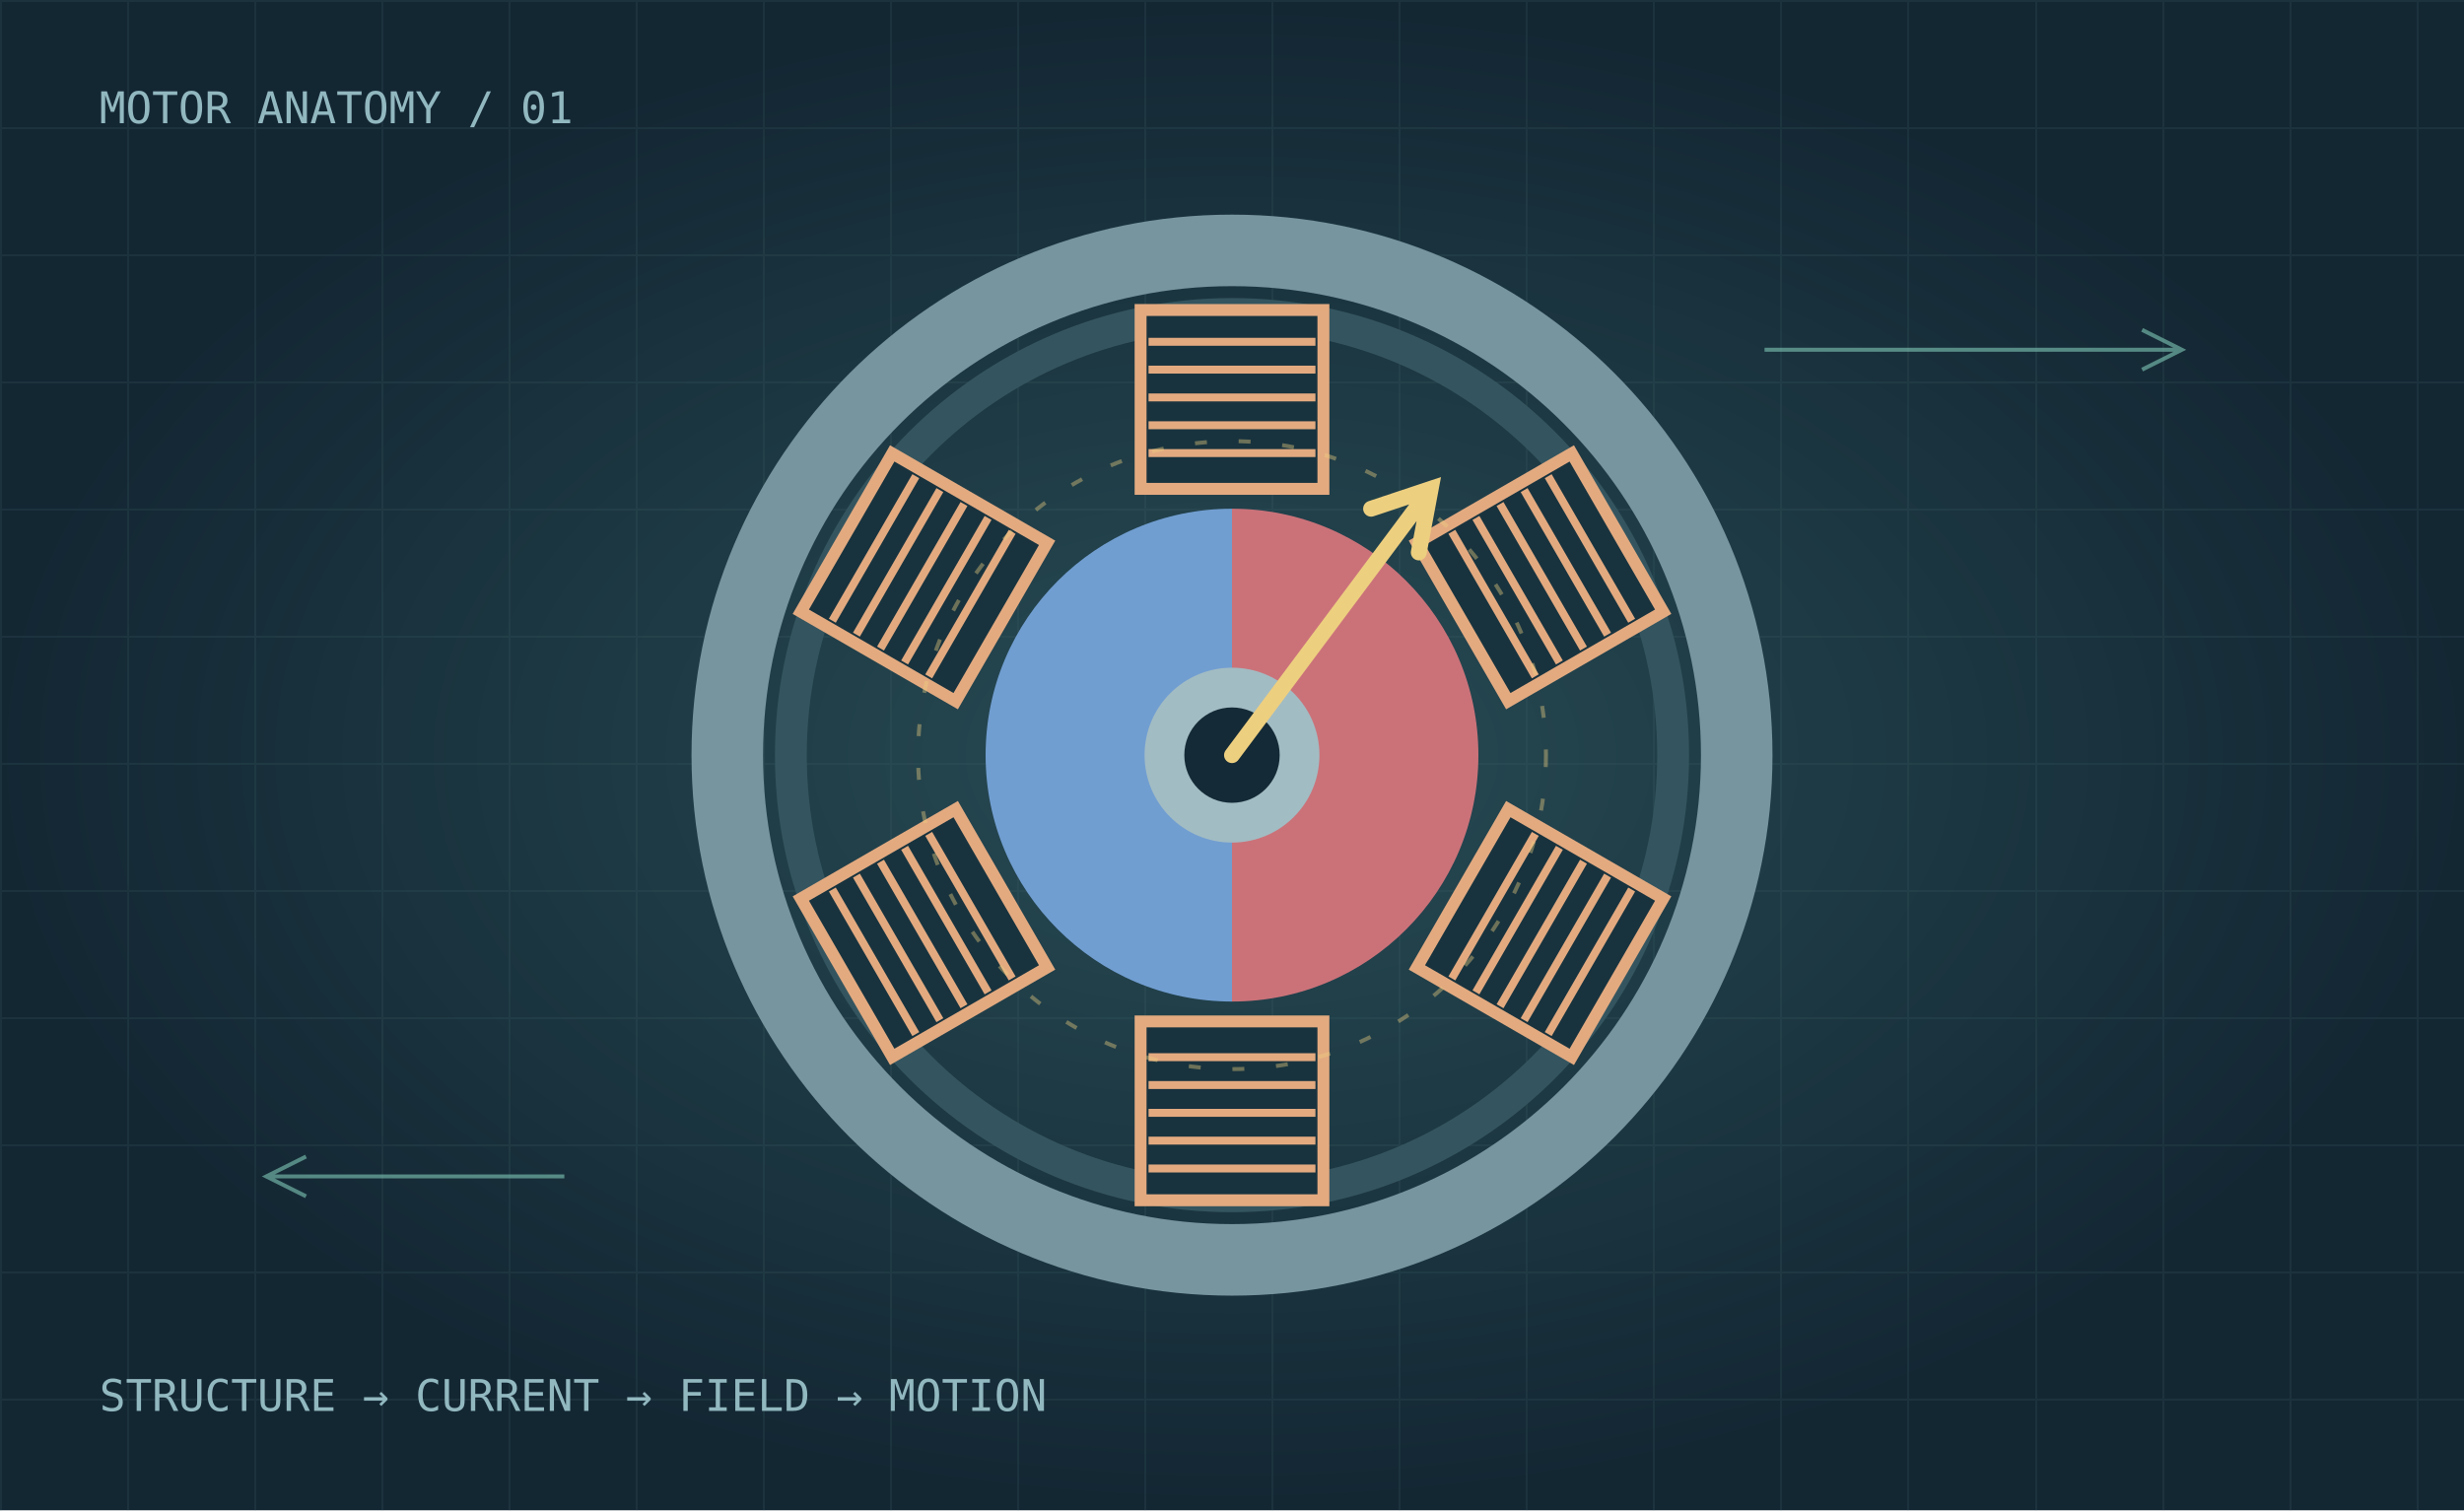
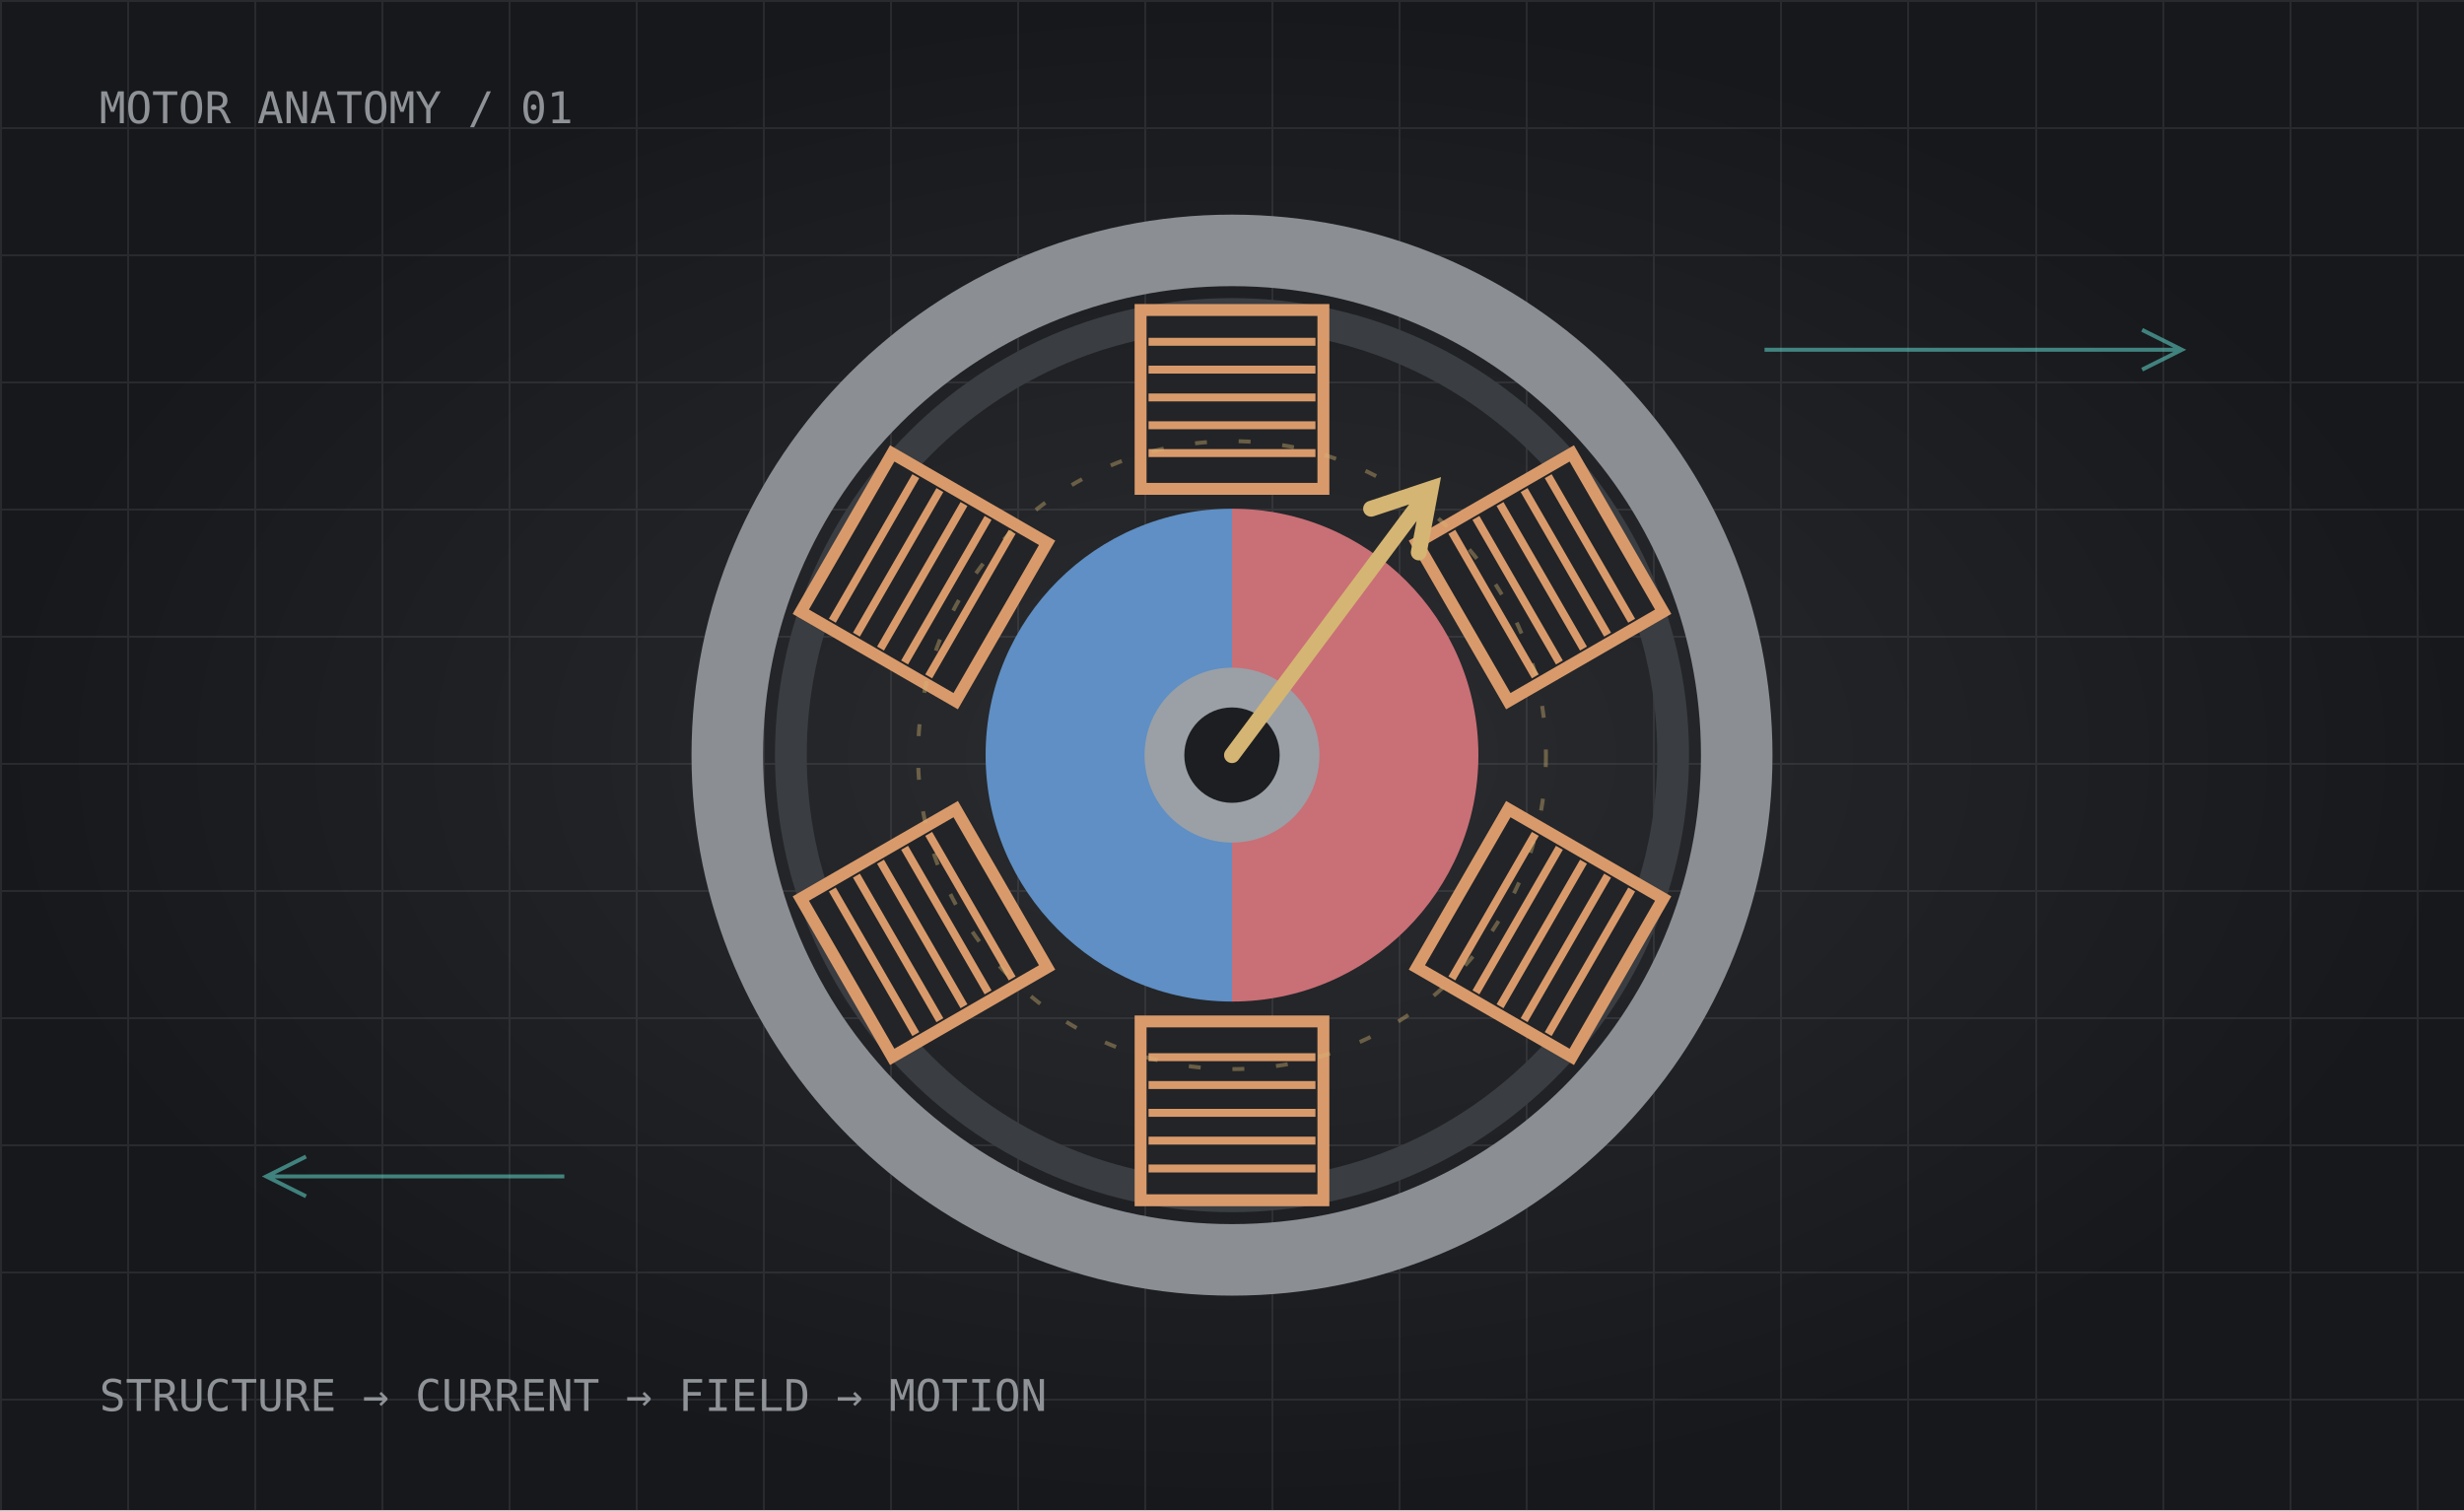
<svg xmlns="http://www.w3.org/2000/svg" viewBox="0 0 620 380" fill="none">
  <defs>
    <radialGradient id="bg">
-       <stop stop-color="#284c55" />
-       <stop offset="1" stop-color="#132733" />
+       <stop stop-color="#2b2d30" />
+       <stop offset="1" stop-color="#16181b" />
    </radialGradient>
    <pattern id="grid" width="32" height="32" patternUnits="userSpaceOnUse">
-       <path d="M32 0H0v32" stroke="#44646e" stroke-opacity=".18" />
+       <path d="M32 0H0v32" stroke="#7a7d82" stroke-opacity=".18" />
    </pattern>
  </defs>
  <path fill="url(#bg)" d="M0 0h620v380H0z" />
  <path fill="url(#grid)" d="M0 0h620v380H0z" />
  <g transform="translate(310 190)">
-     <circle r="127" stroke="#77959e" stroke-width="18" />
-     <circle r="111" stroke="#34555f" stroke-width="8" />
+     <circle r="127" stroke="#8b8e93" stroke-width="18" />
+     <circle r="111" stroke="#3a3d41" stroke-width="8" />
    <g id="coil">
-       <path d="M-23-112h46v45h-46z" fill="#18333e" stroke="#e3aa80" stroke-width="3" />
-       <path d="M-21-104h42m-42 7h42m-42 7h42m-42 7h42m-42 7h42" stroke="#e3aa80" stroke-width="2" />
+       <path d="M-23-112h46v45h-46z" fill="#222427" stroke="#d99a6b" stroke-width="3" />
+       <path d="M-21-104h42m-42 7h42m-42 7h42m-42 7h42m-42 7h42" stroke="#d99a6b" stroke-width="2" />
    </g>
    <use href="#coil" transform="rotate(60)" />
    <use href="#coil" transform="rotate(120)" />
    <use href="#coil" transform="rotate(180)" />
    <use href="#coil" transform="rotate(240)" />
    <use href="#coil" transform="rotate(300)" />
-     <path d="M0-62a62 62 0 0 1 0 124z" fill="#cb7279" />
-     <path d="M0-62a62 62 0 0 0 0 124z" fill="#719ed1" />
-     <circle r="22" fill="#a2bcc3" />
-     <circle r="12" fill="#142a36" />
-     <path d="m0 0 50-67m-3 16 3-16-15 5" stroke="#edcf80" stroke-width="4" stroke-linecap="round" />
-     <circle r="79" stroke="#edcf80" stroke-dasharray="3 8" opacity=".4" />
+     <path d="M0-62a62 62 0 0 1 0 124z" fill="#c96f76" />
+     <path d="M0-62a62 62 0 0 0 0 124z" fill="#5f8fc4" />
+     <circle r="22" fill="#9aa0a6" />
+     <circle r="12" fill="#1c1e21" />
+     <path d="m0 0 50-67m-3 16 3-16-15 5" stroke="#d5b573" stroke-width="4" stroke-linecap="round" />
+     <circle r="79" stroke="#d5b573" stroke-dasharray="3 8" opacity=".4" />
  </g>
-   <g font-family="monospace" font-size="11" fill="#92b8bf">
+   <g font-family="monospace" font-size="11" fill="#8f9297">
    <text x="25" y="31">MOTOR ANATOMY / 01</text>
    <text x="25" y="355">STRUCTURE → CURRENT → FIELD → MOTION</text>
  </g>
-   <g stroke="#80c8b8" opacity=".6">
+   <g stroke="#5bc8be" opacity=".6">
    <path d="M444 88h105m-10-5 10 5-10 5M142 296H67m10-5-10 5 10 5" />
  </g>
</svg>
